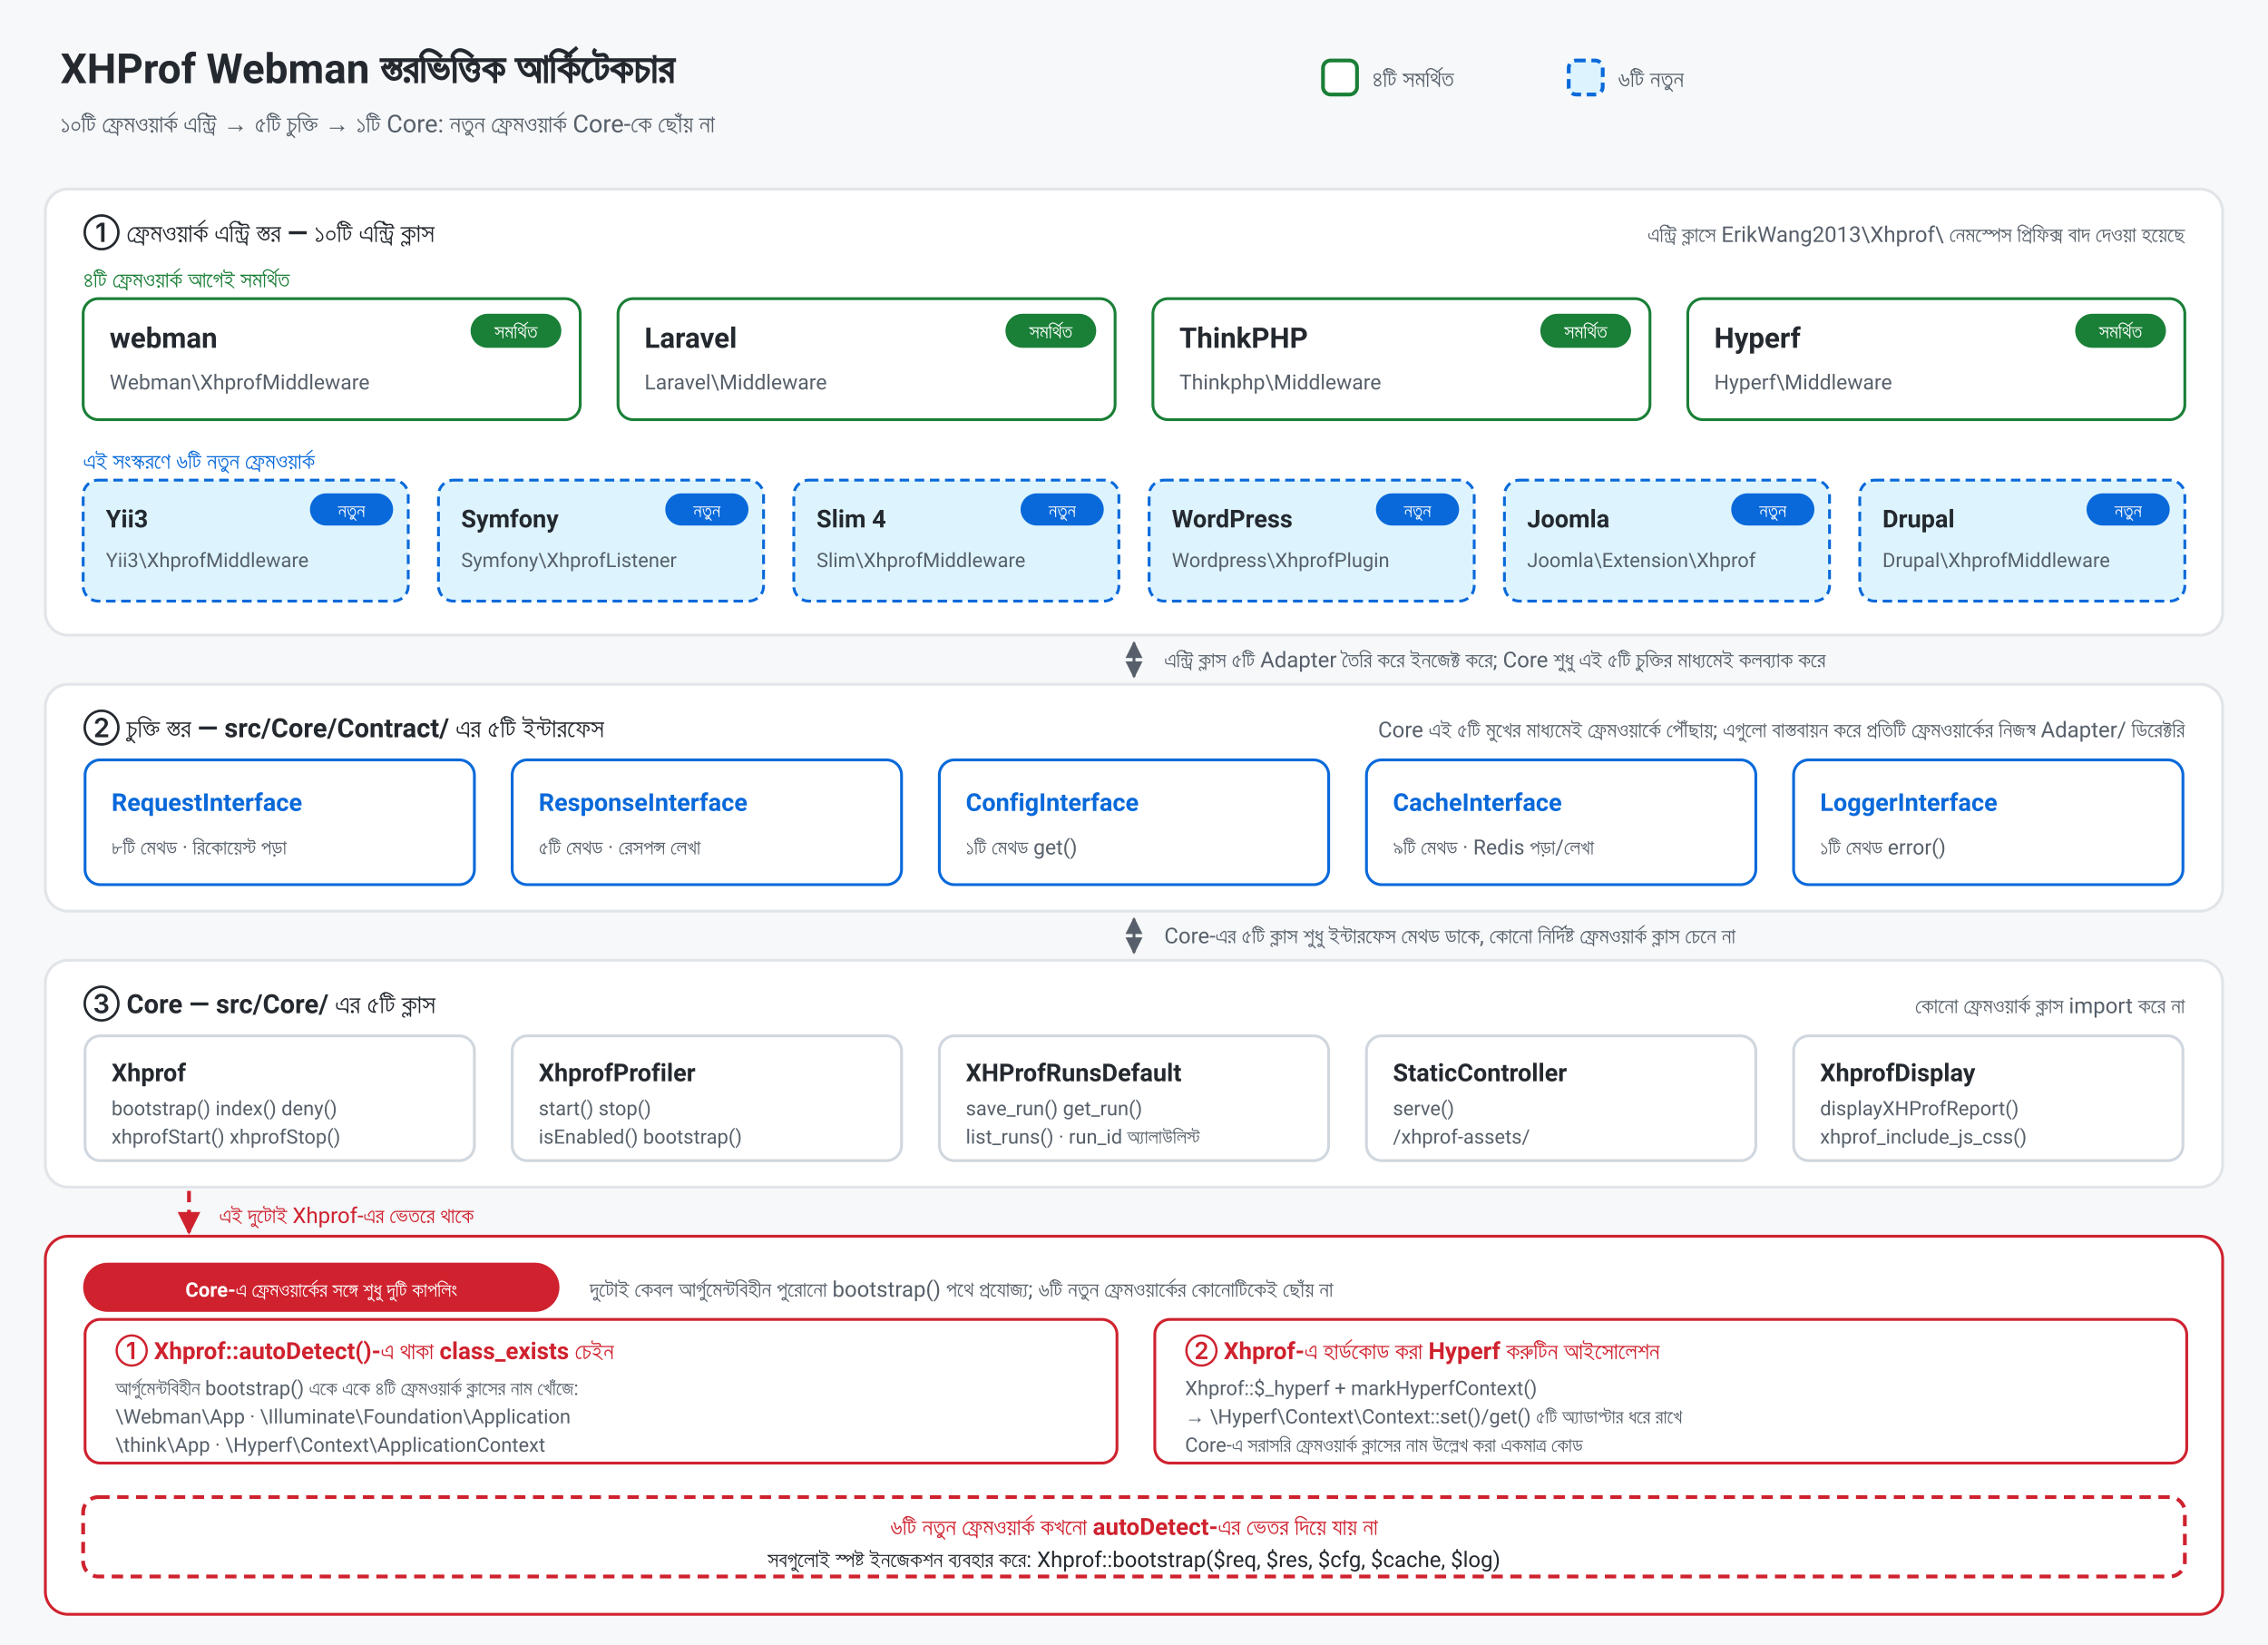
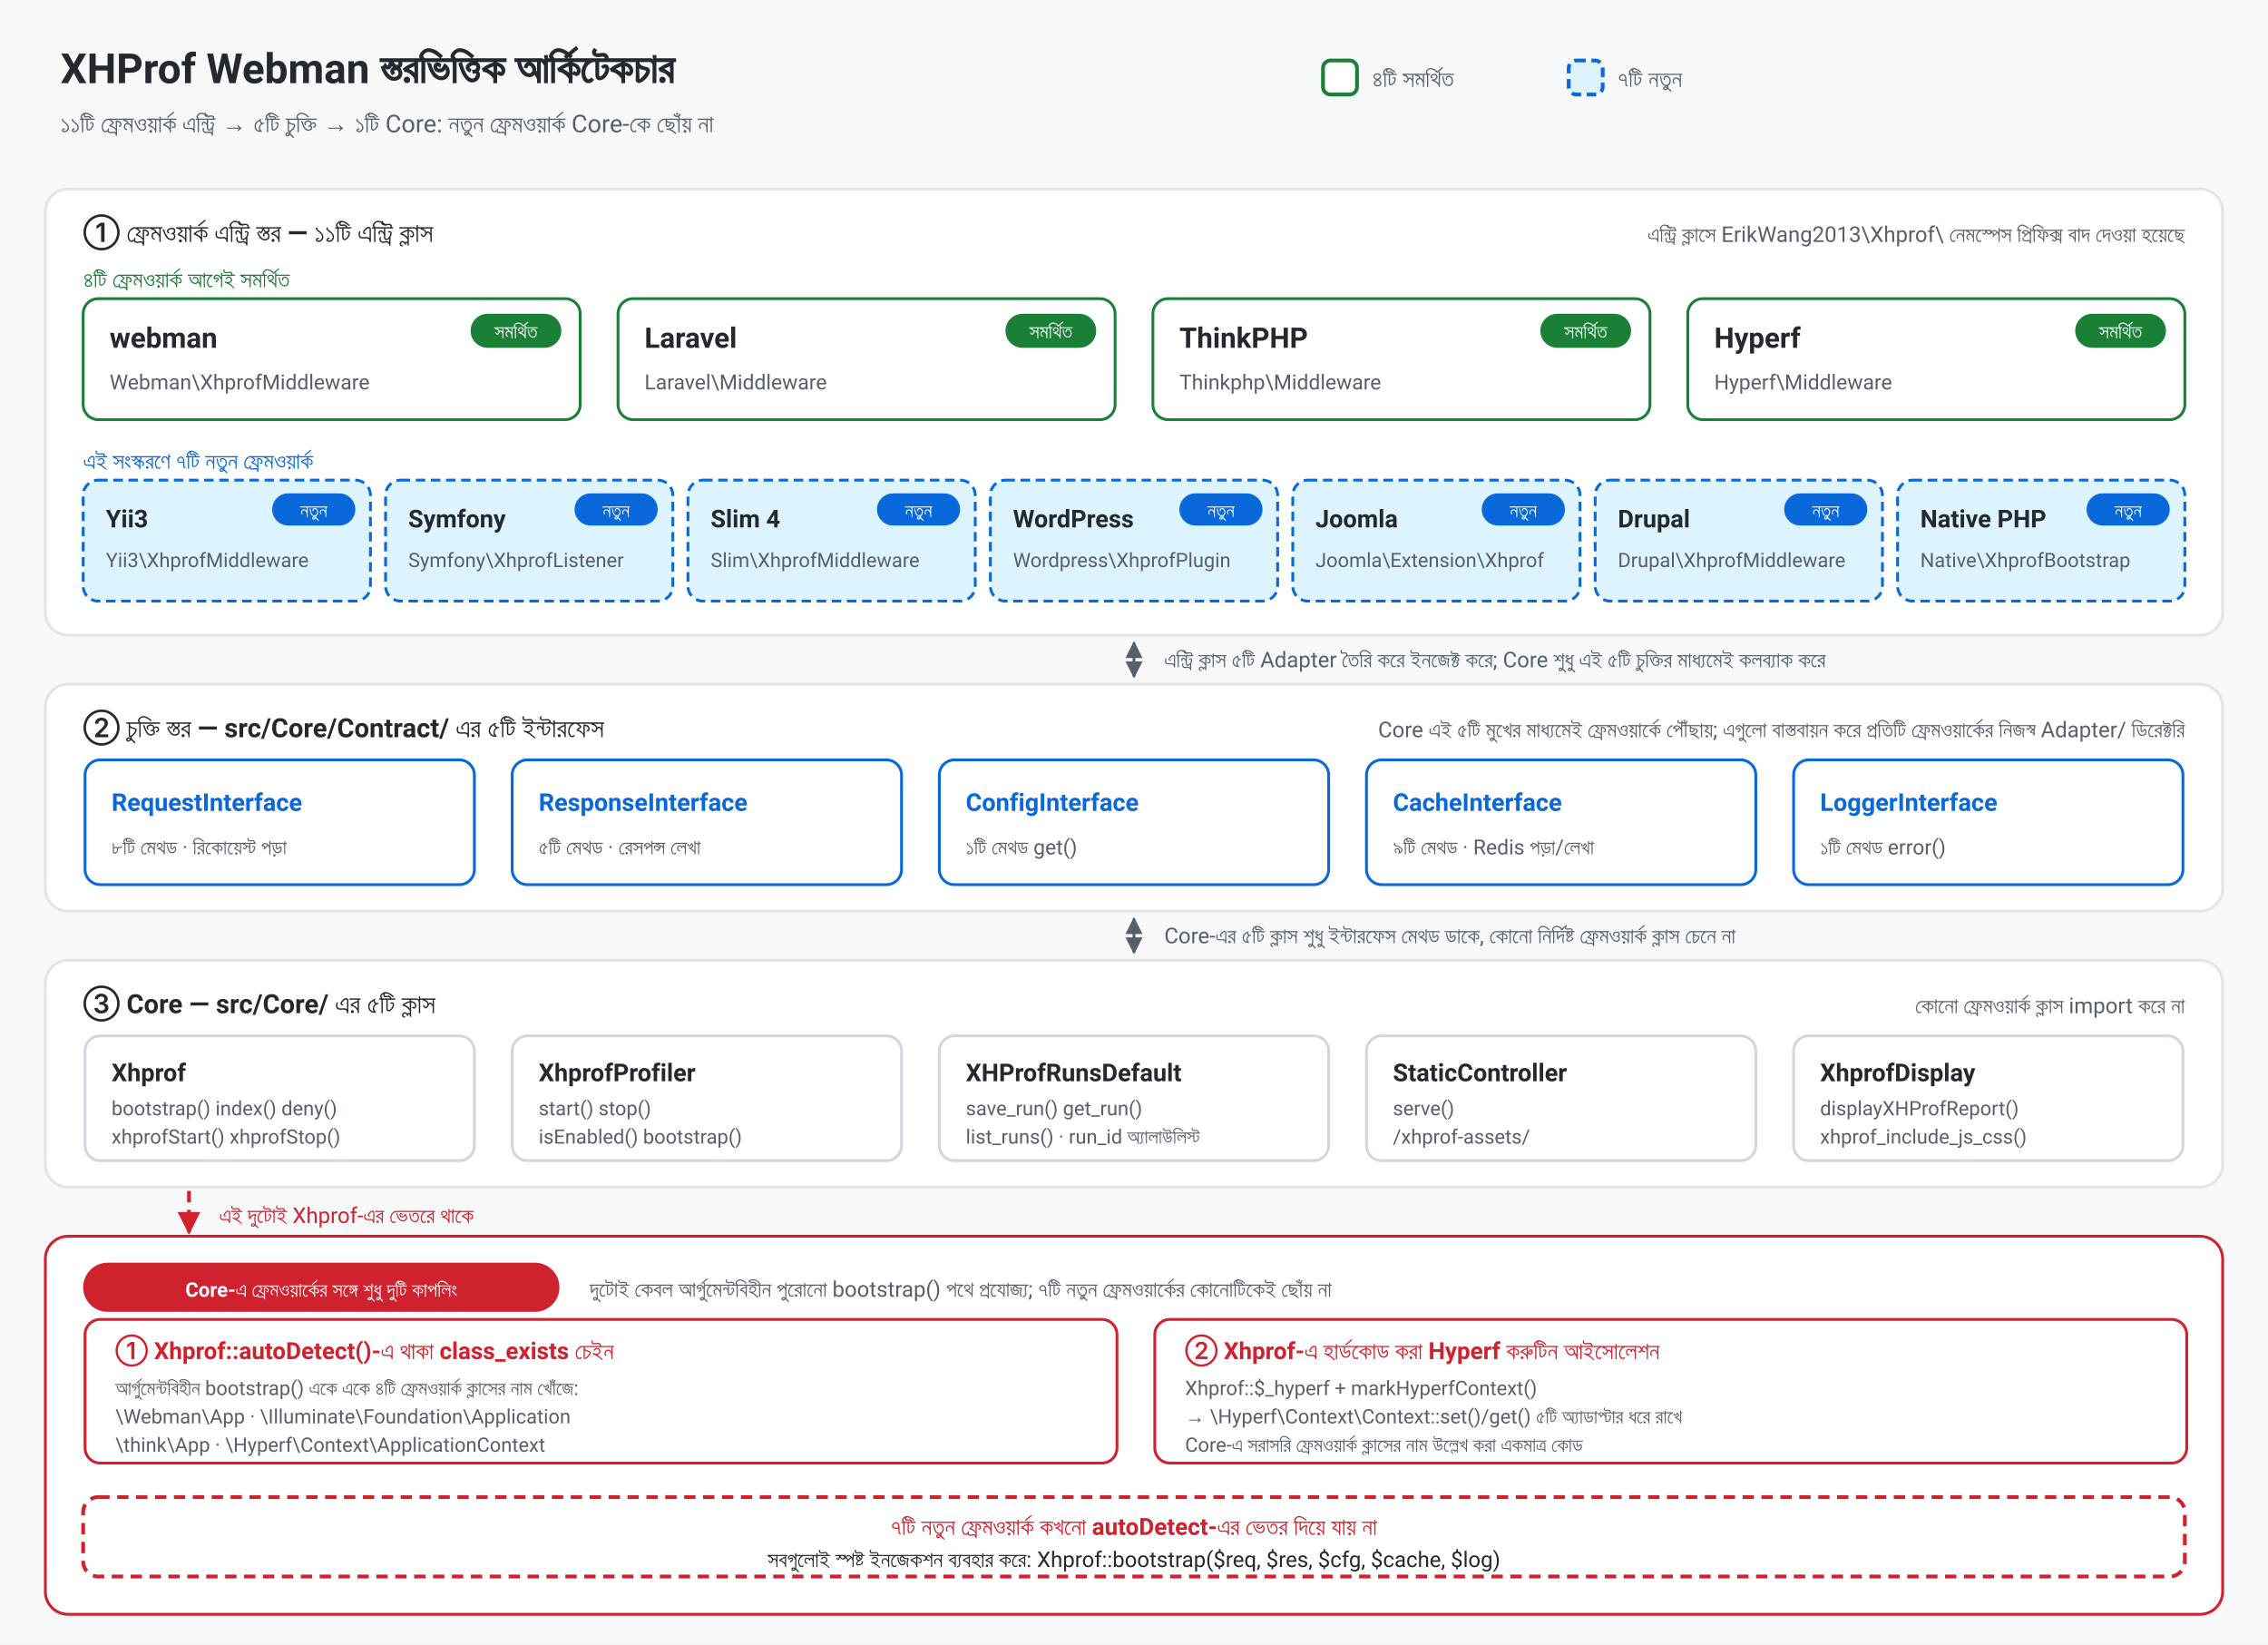
<svg xmlns="http://www.w3.org/2000/svg" viewBox="0 0 1200 870" width="1200" height="870" role="img" font-family="-apple-system, BlinkMacSystemFont, &quot;Segoe UI&quot;, Roboto, &quot;Helvetica Neue&quot;, Arial, &quot;Noto Sans SC&quot;, &quot;PingFang SC&quot;, &quot;Microsoft YaHei&quot;, sans-serif">
  <defs>
    <marker id="arrow" viewBox="0 0 10 10" refX="9" refY="5" markerWidth="6" markerHeight="6" orient="auto-start-reverse">
      <path d="M0,0 L10,5 L0,10 z" fill="#57606a" />
    </marker>
    <marker id="arrow-red" viewBox="0 0 10 10" refX="9" refY="5" markerWidth="6" markerHeight="6" orient="auto-start-reverse">
      <path d="M0,0 L10,5 L0,10 z" fill="#cf222e" />
    </marker>
  </defs>
  <rect x="0" y="0" width="1200" height="870" fill="#f6f8fa" />
  <text x="32" y="44" font-size="22" font-weight="700" fill="#24292f">XHProf Webman স্তরভিত্তিক আর্কিটেকচার</text>
-   <text x="32" y="70" font-size="13" fill="#57606a">১০টি ফ্রেমওয়ার্ক এন্ট্রি → ৫টি চুক্তি → ১টি Core: নতুন ফ্রেমওয়ার্ক Core-কে ছোঁয় না</text>
+   <text x="32" y="70" font-size="13" fill="#57606a">১১টি ফ্রেমওয়ার্ক এন্ট্রি → ৫টি চুক্তি → ১টি Core: নতুন ফ্রেমওয়ার্ক Core-কে ছোঁয় না</text>
  <rect x="700" y="32" width="18" height="18" rx="4" fill="#ffffff" stroke="#1a7f37" stroke-width="2" />
  <text x="726" y="46" font-size="12.5" fill="#57606a">৪টি সমর্থিত</text>
  <rect x="830" y="32" width="18" height="18" rx="4" fill="#ddf4ff" stroke="#0969da" stroke-width="2" stroke-dasharray="5 3" />
-   <text x="856" y="46" font-size="12.5" fill="#57606a">৬টি নতুন</text>
+   <text x="856" y="46" font-size="12.5" fill="#57606a">৭টি নতুন</text>
  <rect x="24" y="100" width="1152" height="236" rx="12" fill="#ffffff" stroke="#e1e4e8" stroke-width="1.5" />
-   <text x="44" y="128" font-size="14" font-weight="600" fill="#24292f">① ফ্রেমওয়ার্ক এন্ট্রি স্তর — ১০টি এন্ট্রি ক্লাস</text>
+   <text x="44" y="128" font-size="14" font-weight="600" fill="#24292f">① ফ্রেমওয়ার্ক এন্ট্রি স্তর — ১১টি এন্ট্রি ক্লাস</text>
  <text x="1156" y="128" font-size="11.5" fill="#57606a" text-anchor="end">এন্ট্রি ক্লাসে ErikWang2013\Xhprof\ নেমস্পেস প্রিফিক্স বাদ দেওয়া হয়েছে</text>
  <text x="44" y="152" font-size="12" font-weight="600" fill="#1a7f37">৪টি ফ্রেমওয়ার্ক আগেই সমর্থিত</text>
  <rect x="44" y="158" width="263" height="64" rx="8" fill="#ffffff" stroke="#1a7f37" stroke-width="1.5" />
  <text x="58" y="184" font-size="15" font-weight="600" fill="#24292f">webman</text>
  <text x="58" y="206" font-size="11" fill="#57606a">Webman\XhprofMiddleware</text>
  <rect x="249" y="166" width="48" height="18" rx="9" fill="#1a7f37" />
  <text x="273" y="179" font-size="10.5" fill="#ffffff" text-anchor="middle">সমর্থিত</text>
  <rect x="327" y="158" width="263" height="64" rx="8" fill="#ffffff" stroke="#1a7f37" stroke-width="1.5" />
  <text x="341" y="184" font-size="15" font-weight="600" fill="#24292f">Laravel</text>
  <text x="341" y="206" font-size="11" fill="#57606a">Laravel\Middleware</text>
  <rect x="532" y="166" width="48" height="18" rx="9" fill="#1a7f37" />
  <text x="556" y="179" font-size="10.5" fill="#ffffff" text-anchor="middle">সমর্থিত</text>
  <rect x="610" y="158" width="263" height="64" rx="8" fill="#ffffff" stroke="#1a7f37" stroke-width="1.5" />
  <text x="624" y="184" font-size="15" font-weight="600" fill="#24292f">ThinkPHP</text>
  <text x="624" y="206" font-size="11" fill="#57606a">Thinkphp\Middleware</text>
  <rect x="815" y="166" width="48" height="18" rx="9" fill="#1a7f37" />
  <text x="839" y="179" font-size="10.5" fill="#ffffff" text-anchor="middle">সমর্থিত</text>
  <rect x="893" y="158" width="263" height="64" rx="8" fill="#ffffff" stroke="#1a7f37" stroke-width="1.5" />
  <text x="907" y="184" font-size="15" font-weight="600" fill="#24292f">Hyperf</text>
  <text x="907" y="206" font-size="11" fill="#57606a">Hyperf\Middleware</text>
  <rect x="1098" y="166" width="48" height="18" rx="9" fill="#1a7f37" />
  <text x="1122" y="179" font-size="10.5" fill="#ffffff" text-anchor="middle">সমর্থিত</text>
-   <text x="44" y="248" font-size="12" font-weight="600" fill="#0969da">এই সংস্করণে ৬টি নতুন ফ্রেমওয়ার্ক</text>
-   <rect x="44" y="254" width="172" height="64" rx="8" fill="#ddf4ff" stroke="#0969da" stroke-width="1.5" stroke-dasharray="5 3" />
+   <text x="44" y="248" font-size="12" font-weight="600" fill="#0969da">এই সংস্করণে ৭টি নতুন ফ্রেমওয়ার্ক</text>
+   <rect x="44" y="254" width="152" height="64" rx="8" fill="#ddf4ff" stroke="#0969da" stroke-width="1.5" stroke-dasharray="5 3" />
  <text x="56" y="279" font-size="13" font-weight="600" fill="#24292f">Yii3</text>
  <text x="56" y="300" font-size="10.5" fill="#57606a">Yii3\XhprofMiddleware</text>
-   <rect x="164" y="261" width="44" height="17" rx="8.5" fill="#0969da" />
-   <text x="186" y="273.5" font-size="10" fill="#ffffff" text-anchor="middle">নতুন</text>
-   <rect x="232" y="254" width="172" height="64" rx="8" fill="#ddf4ff" stroke="#0969da" stroke-width="1.5" stroke-dasharray="5 3" />
-   <text x="244" y="279" font-size="13" font-weight="600" fill="#24292f">Symfony</text>
-   <text x="244" y="300" font-size="10.5" fill="#57606a">Symfony\XhprofListener</text>
-   <rect x="352" y="261" width="44" height="17" rx="8.5" fill="#0969da" />
-   <text x="374" y="273.5" font-size="10" fill="#ffffff" text-anchor="middle">নতুন</text>
-   <rect x="420" y="254" width="172" height="64" rx="8" fill="#ddf4ff" stroke="#0969da" stroke-width="1.5" stroke-dasharray="5 3" />
-   <text x="432" y="279" font-size="13" font-weight="600" fill="#24292f">Slim 4</text>
-   <text x="432" y="300" font-size="10.5" fill="#57606a">Slim\XhprofMiddleware</text>
-   <rect x="540" y="261" width="44" height="17" rx="8.5" fill="#0969da" />
-   <text x="562" y="273.5" font-size="10" fill="#ffffff" text-anchor="middle">নতুন</text>
-   <rect x="608" y="254" width="172" height="64" rx="8" fill="#ddf4ff" stroke="#0969da" stroke-width="1.5" stroke-dasharray="5 3" />
-   <text x="620" y="279" font-size="13" font-weight="600" fill="#24292f">WordPress</text>
-   <text x="620" y="300" font-size="10.5" fill="#57606a">Wordpress\XhprofPlugin</text>
-   <rect x="728" y="261" width="44" height="17" rx="8.5" fill="#0969da" />
-   <text x="750" y="273.5" font-size="10" fill="#ffffff" text-anchor="middle">নতুন</text>
-   <rect x="796" y="254" width="172" height="64" rx="8" fill="#ddf4ff" stroke="#0969da" stroke-width="1.5" stroke-dasharray="5 3" />
-   <text x="808" y="279" font-size="13" font-weight="600" fill="#24292f">Joomla</text>
-   <text x="808" y="300" font-size="10.5" fill="#57606a">Joomla\Extension\Xhprof</text>
-   <rect x="916" y="261" width="44" height="17" rx="8.5" fill="#0969da" />
-   <text x="938" y="273.5" font-size="10" fill="#ffffff" text-anchor="middle">নতুন</text>
-   <rect x="984" y="254" width="172" height="64" rx="8" fill="#ddf4ff" stroke="#0969da" stroke-width="1.5" stroke-dasharray="5 3" />
-   <text x="996" y="279" font-size="13" font-weight="600" fill="#24292f">Drupal</text>
-   <text x="996" y="300" font-size="10.5" fill="#57606a">Drupal\XhprofMiddleware</text>
-   <rect x="1104" y="261" width="44" height="17" rx="8.5" fill="#0969da" />
-   <text x="1126" y="273.5" font-size="10" fill="#ffffff" text-anchor="middle">নতুন</text>
+   <rect x="144" y="261" width="44" height="17" rx="8.5" fill="#0969da" />
+   <text x="166" y="273.5" font-size="10" fill="#ffffff" text-anchor="middle">নতুন</text>
+   <rect x="204" y="254" width="152" height="64" rx="8" fill="#ddf4ff" stroke="#0969da" stroke-width="1.5" stroke-dasharray="5 3" />
+   <text x="216" y="279" font-size="13" font-weight="600" fill="#24292f">Symfony</text>
+   <text x="216" y="300" font-size="10.5" fill="#57606a">Symfony\XhprofListener</text>
+   <rect x="304" y="261" width="44" height="17" rx="8.5" fill="#0969da" />
+   <text x="326" y="273.5" font-size="10" fill="#ffffff" text-anchor="middle">নতুন</text>
+   <rect x="364" y="254" width="152" height="64" rx="8" fill="#ddf4ff" stroke="#0969da" stroke-width="1.5" stroke-dasharray="5 3" />
+   <text x="376" y="279" font-size="13" font-weight="600" fill="#24292f">Slim 4</text>
+   <text x="376" y="300" font-size="10.5" fill="#57606a">Slim\XhprofMiddleware</text>
+   <rect x="464" y="261" width="44" height="17" rx="8.5" fill="#0969da" />
+   <text x="486" y="273.5" font-size="10" fill="#ffffff" text-anchor="middle">নতুন</text>
+   <rect x="524" y="254" width="152" height="64" rx="8" fill="#ddf4ff" stroke="#0969da" stroke-width="1.5" stroke-dasharray="5 3" />
+   <text x="536" y="279" font-size="13" font-weight="600" fill="#24292f">WordPress</text>
+   <text x="536" y="300" font-size="10.5" fill="#57606a">Wordpress\XhprofPlugin</text>
+   <rect x="624" y="261" width="44" height="17" rx="8.5" fill="#0969da" />
+   <text x="646" y="273.5" font-size="10" fill="#ffffff" text-anchor="middle">নতুন</text>
+   <rect x="684" y="254" width="152" height="64" rx="8" fill="#ddf4ff" stroke="#0969da" stroke-width="1.5" stroke-dasharray="5 3" />
+   <text x="696" y="279" font-size="13" font-weight="600" fill="#24292f">Joomla</text>
+   <text x="696" y="300" font-size="10.5" fill="#57606a">Joomla\Extension\Xhprof</text>
+   <rect x="784" y="261" width="44" height="17" rx="8.5" fill="#0969da" />
+   <text x="806" y="273.5" font-size="10" fill="#ffffff" text-anchor="middle">নতুন</text>
+   <rect x="844" y="254" width="152" height="64" rx="8" fill="#ddf4ff" stroke="#0969da" stroke-width="1.5" stroke-dasharray="5 3" />
+   <text x="856" y="279" font-size="13" font-weight="600" fill="#24292f">Drupal</text>
+   <text x="856" y="300" font-size="10.5" fill="#57606a">Drupal\XhprofMiddleware</text>
+   <rect x="944" y="261" width="44" height="17" rx="8.5" fill="#0969da" />
+   <text x="966" y="273.5" font-size="10" fill="#ffffff" text-anchor="middle">নতুন</text>
  <line x1="600" y1="340" x2="600" y2="358" stroke="#57606a" stroke-width="1.5" marker-start="url(#arrow)" marker-end="url(#arrow)" />
  <text x="616" y="353" font-size="11.5" fill="#57606a">এন্ট্রি ক্লাস ৫টি Adapter তৈরি করে ইনজেক্ট করে; Core শুধু এই ৫টি চুক্তির মাধ্যমেই কলব্যাক করে</text>
  <rect x="24" y="362" width="1152" height="120" rx="12" fill="#ffffff" stroke="#e1e4e8" stroke-width="1.5" />
  <text x="44" y="390" font-size="14" font-weight="600" fill="#24292f">② চুক্তি স্তর — src/Core/Contract/ এর ৫টি ইন্টারফেস</text>
  <text x="1156" y="390" font-size="11.5" fill="#57606a" text-anchor="end">Core এই ৫টি মুখের মাধ্যমেই ফ্রেমওয়ার্কে পৌঁছায়; এগুলো বাস্তবায়ন করে প্রতিটি ফ্রেমওয়ার্কের নিজস্ব Adapter/ ডিরেক্টরি</text>
  <rect x="45" y="402" width="206" height="66" rx="8" fill="#ffffff" stroke="#0969da" stroke-width="1.5" />
  <text x="59" y="429" font-size="13" font-weight="600" fill="#0969da">RequestInterface</text>
  <text x="59" y="452" font-size="11" fill="#57606a">৮টি মেথড · রিকোয়েস্ট পড়া</text>
  <rect x="271" y="402" width="206" height="66" rx="8" fill="#ffffff" stroke="#0969da" stroke-width="1.5" />
  <text x="285" y="429" font-size="13" font-weight="600" fill="#0969da">ResponseInterface</text>
  <text x="285" y="452" font-size="11" fill="#57606a">৫টি মেথড · রেসপন্স লেখা</text>
  <rect x="497" y="402" width="206" height="66" rx="8" fill="#ffffff" stroke="#0969da" stroke-width="1.5" />
  <text x="511" y="429" font-size="13" font-weight="600" fill="#0969da">ConfigInterface</text>
  <text x="511" y="452" font-size="11" fill="#57606a">১টি মেথড get()</text>
  <rect x="723" y="402" width="206" height="66" rx="8" fill="#ffffff" stroke="#0969da" stroke-width="1.5" />
  <text x="737" y="429" font-size="13" font-weight="600" fill="#0969da">CacheInterface</text>
  <text x="737" y="452" font-size="11" fill="#57606a">৯টি মেথড · Redis পড়া/লেখা</text>
  <rect x="949" y="402" width="206" height="66" rx="8" fill="#ffffff" stroke="#0969da" stroke-width="1.5" />
  <text x="963" y="429" font-size="13" font-weight="600" fill="#0969da">LoggerInterface</text>
  <text x="963" y="452" font-size="11" fill="#57606a">১টি মেথড error()</text>
  <line x1="600" y1="486" x2="600" y2="504" stroke="#57606a" stroke-width="1.5" marker-start="url(#arrow)" marker-end="url(#arrow)" />
  <text x="616" y="499" font-size="11.5" fill="#57606a">Core-এর ৫টি ক্লাস শুধু ইন্টারফেস মেথড ডাকে, কোনো নির্দিষ্ট ফ্রেমওয়ার্ক ক্লাস চেনে না</text>
  <rect x="24" y="508" width="1152" height="120" rx="12" fill="#ffffff" stroke="#e1e4e8" stroke-width="1.5" />
  <text x="44" y="536" font-size="14" font-weight="600" fill="#24292f">③ Core — src/Core/ এর ৫টি ক্লাস</text>
  <text x="1156" y="536" font-size="11.5" fill="#57606a" text-anchor="end">কোনো ফ্রেমওয়ার্ক ক্লাস import করে না</text>
  <rect x="45" y="548" width="206" height="66" rx="8" fill="#ffffff" stroke="#d0d7de" stroke-width="1.5" />
  <text x="59" y="572" font-size="13" font-weight="600" fill="#24292f">Xhprof</text>
  <text x="59" y="590" font-size="10.5" fill="#57606a">bootstrap() index() deny()</text>
  <text x="59" y="605" font-size="10.5" fill="#57606a">xhprofStart() xhprofStop()</text>
  <rect x="271" y="548" width="206" height="66" rx="8" fill="#ffffff" stroke="#d0d7de" stroke-width="1.5" />
  <text x="285" y="572" font-size="13" font-weight="600" fill="#24292f">XhprofProfiler</text>
  <text x="285" y="590" font-size="10.5" fill="#57606a">start() stop()</text>
  <text x="285" y="605" font-size="10.5" fill="#57606a">isEnabled() bootstrap()</text>
  <rect x="497" y="548" width="206" height="66" rx="8" fill="#ffffff" stroke="#d0d7de" stroke-width="1.5" />
  <text x="511" y="572" font-size="13" font-weight="600" fill="#24292f">XHProfRunsDefault</text>
  <text x="511" y="590" font-size="10.5" fill="#57606a">save_run() get_run()</text>
  <text x="511" y="605" font-size="10.5" fill="#57606a">list_runs() · run_id অ্যালাউলিস্ট</text>
  <rect x="723" y="548" width="206" height="66" rx="8" fill="#ffffff" stroke="#d0d7de" stroke-width="1.5" />
  <text x="737" y="572" font-size="13" font-weight="600" fill="#24292f">StaticController</text>
  <text x="737" y="590" font-size="10.5" fill="#57606a">serve()</text>
  <text x="737" y="605" font-size="10.5" fill="#57606a">/xhprof-assets/</text>
  <rect x="949" y="548" width="206" height="66" rx="8" fill="#ffffff" stroke="#d0d7de" stroke-width="1.5" />
  <text x="963" y="572" font-size="13" font-weight="600" fill="#24292f">XhprofDisplay</text>
  <text x="963" y="590" font-size="10.5" fill="#57606a">displayXHProfReport()</text>
  <text x="963" y="605" font-size="10.5" fill="#57606a">xhprof_include_js_css()</text>
  <line x1="100" y1="630" x2="100" y2="652" stroke="#cf222e" stroke-width="2" stroke-dasharray="6 4" marker-end="url(#arrow-red)" />
  <text x="116" y="647" font-size="11.5" fill="#cf222e">এই দুটোই Xhprof-এর ভেতরে থাকে</text>
  <rect x="24" y="654" width="1152" height="200" rx="12" fill="#ffffff" stroke="#cf222e" stroke-width="1.5" />
  <rect x="44" y="668" width="252" height="26" rx="13" fill="#cf222e" />
  <text x="170" y="686" font-size="10.63" font-weight="600" fill="#ffffff" text-anchor="middle">Core-এ ফ্রেমওয়ার্কের সঙ্গে শুধু দুটি কাপলিং</text>
-   <text x="312" y="686" font-size="11.5" fill="#57606a">দুটোই কেবল আর্গুমেন্টবিহীন পুরোনো bootstrap() পথে প্রযোজ্য; ৬টি নতুন ফ্রেমওয়ার্কের কোনোটিকেই ছোঁয় না</text>
+   <text x="312" y="686" font-size="11.5" fill="#57606a">দুটোই কেবল আর্গুমেন্টবিহীন পুরোনো bootstrap() পথে প্রযোজ্য; ৭টি নতুন ফ্রেমওয়ার্কের কোনোটিকেই ছোঁয় না</text>
  <rect x="45" y="698" width="546" height="76" rx="8" fill="#ffffff" stroke="#cf222e" stroke-width="1.5" />
  <text x="61" y="719" font-size="12.5" font-weight="600" fill="#cf222e">① Xhprof::autoDetect()-এ থাকা class_exists চেইন</text>
  <text x="61" y="738" font-size="10.5" fill="#57606a">আর্গুমেন্টবিহীন bootstrap() একে একে ৪টি ফ্রেমওয়ার্ক ক্লাসের নাম খোঁজে:</text>
  <text x="61" y="753" font-size="10.5" fill="#57606a">\Webman\App · \Illuminate\Foundation\Application</text>
  <text x="61" y="768" font-size="10.5" fill="#57606a">\think\App · \Hyperf\Context\ApplicationContext</text>
  <rect x="611" y="698" width="546" height="76" rx="8" fill="#ffffff" stroke="#cf222e" stroke-width="1.5" />
  <text x="627" y="719" font-size="12.5" font-weight="600" fill="#cf222e">② Xhprof-এ হার্ডকোড করা Hyperf করুটিন আইসোলেশন</text>
  <text x="627" y="738" font-size="10.5" fill="#57606a">Xhprof::$_hyperf + markHyperfContext()</text>
  <text x="627" y="753" font-size="10.5" fill="#57606a">→ \Hyperf\Context\Context::set()/get() ৫টি অ্যাডাপ্টার ধরে রাখে</text>
  <text x="627" y="768" font-size="10.5" fill="#57606a">Core-এ সরাসরি ফ্রেমওয়ার্ক ক্লাসের নাম উল্লেখ করা একমাত্র কোড</text>
  <rect x="44" y="792" width="1112" height="42" rx="8" fill="#ffffff" stroke="#cf222e" stroke-width="2" stroke-dasharray="6 4" />
-   <text x="600" y="812" font-size="12.5" font-weight="600" fill="#cf222e" text-anchor="middle">৬টি নতুন ফ্রেমওয়ার্ক কখনো autoDetect-এর ভেতর দিয়ে যায় না</text>
+   <text x="600" y="812" font-size="12.5" font-weight="600" fill="#cf222e" text-anchor="middle">৭টি নতুন ফ্রেমওয়ার্ক কখনো autoDetect-এর ভেতর দিয়ে যায় না</text>
  <text x="600" y="829" font-size="11.5" fill="#24292f" text-anchor="middle">সবগুলোই স্পষ্ট ইনজেকশন ব্যবহার করে: Xhprof::bootstrap($req, $res, $cfg, $cache, $log)</text>
+   <rect x="1004" y="254" width="152" height="64" rx="8" fill="#ddf4ff" stroke="#0969da" stroke-width="1.5" stroke-dasharray="5 3" />
+   <text x="1016" y="279" font-size="13" font-weight="600" fill="#24292f">Native PHP</text>
+   <text x="1016" y="300" font-size="10.5" fill="#57606a">Native\XhprofBootstrap</text>
+   <rect x="1104" y="261" width="44" height="17" rx="8.5" fill="#0969da" />
+   <text x="1126" y="273.5" font-size="10" fill="#ffffff" text-anchor="middle">নতুন</text>
</svg>
